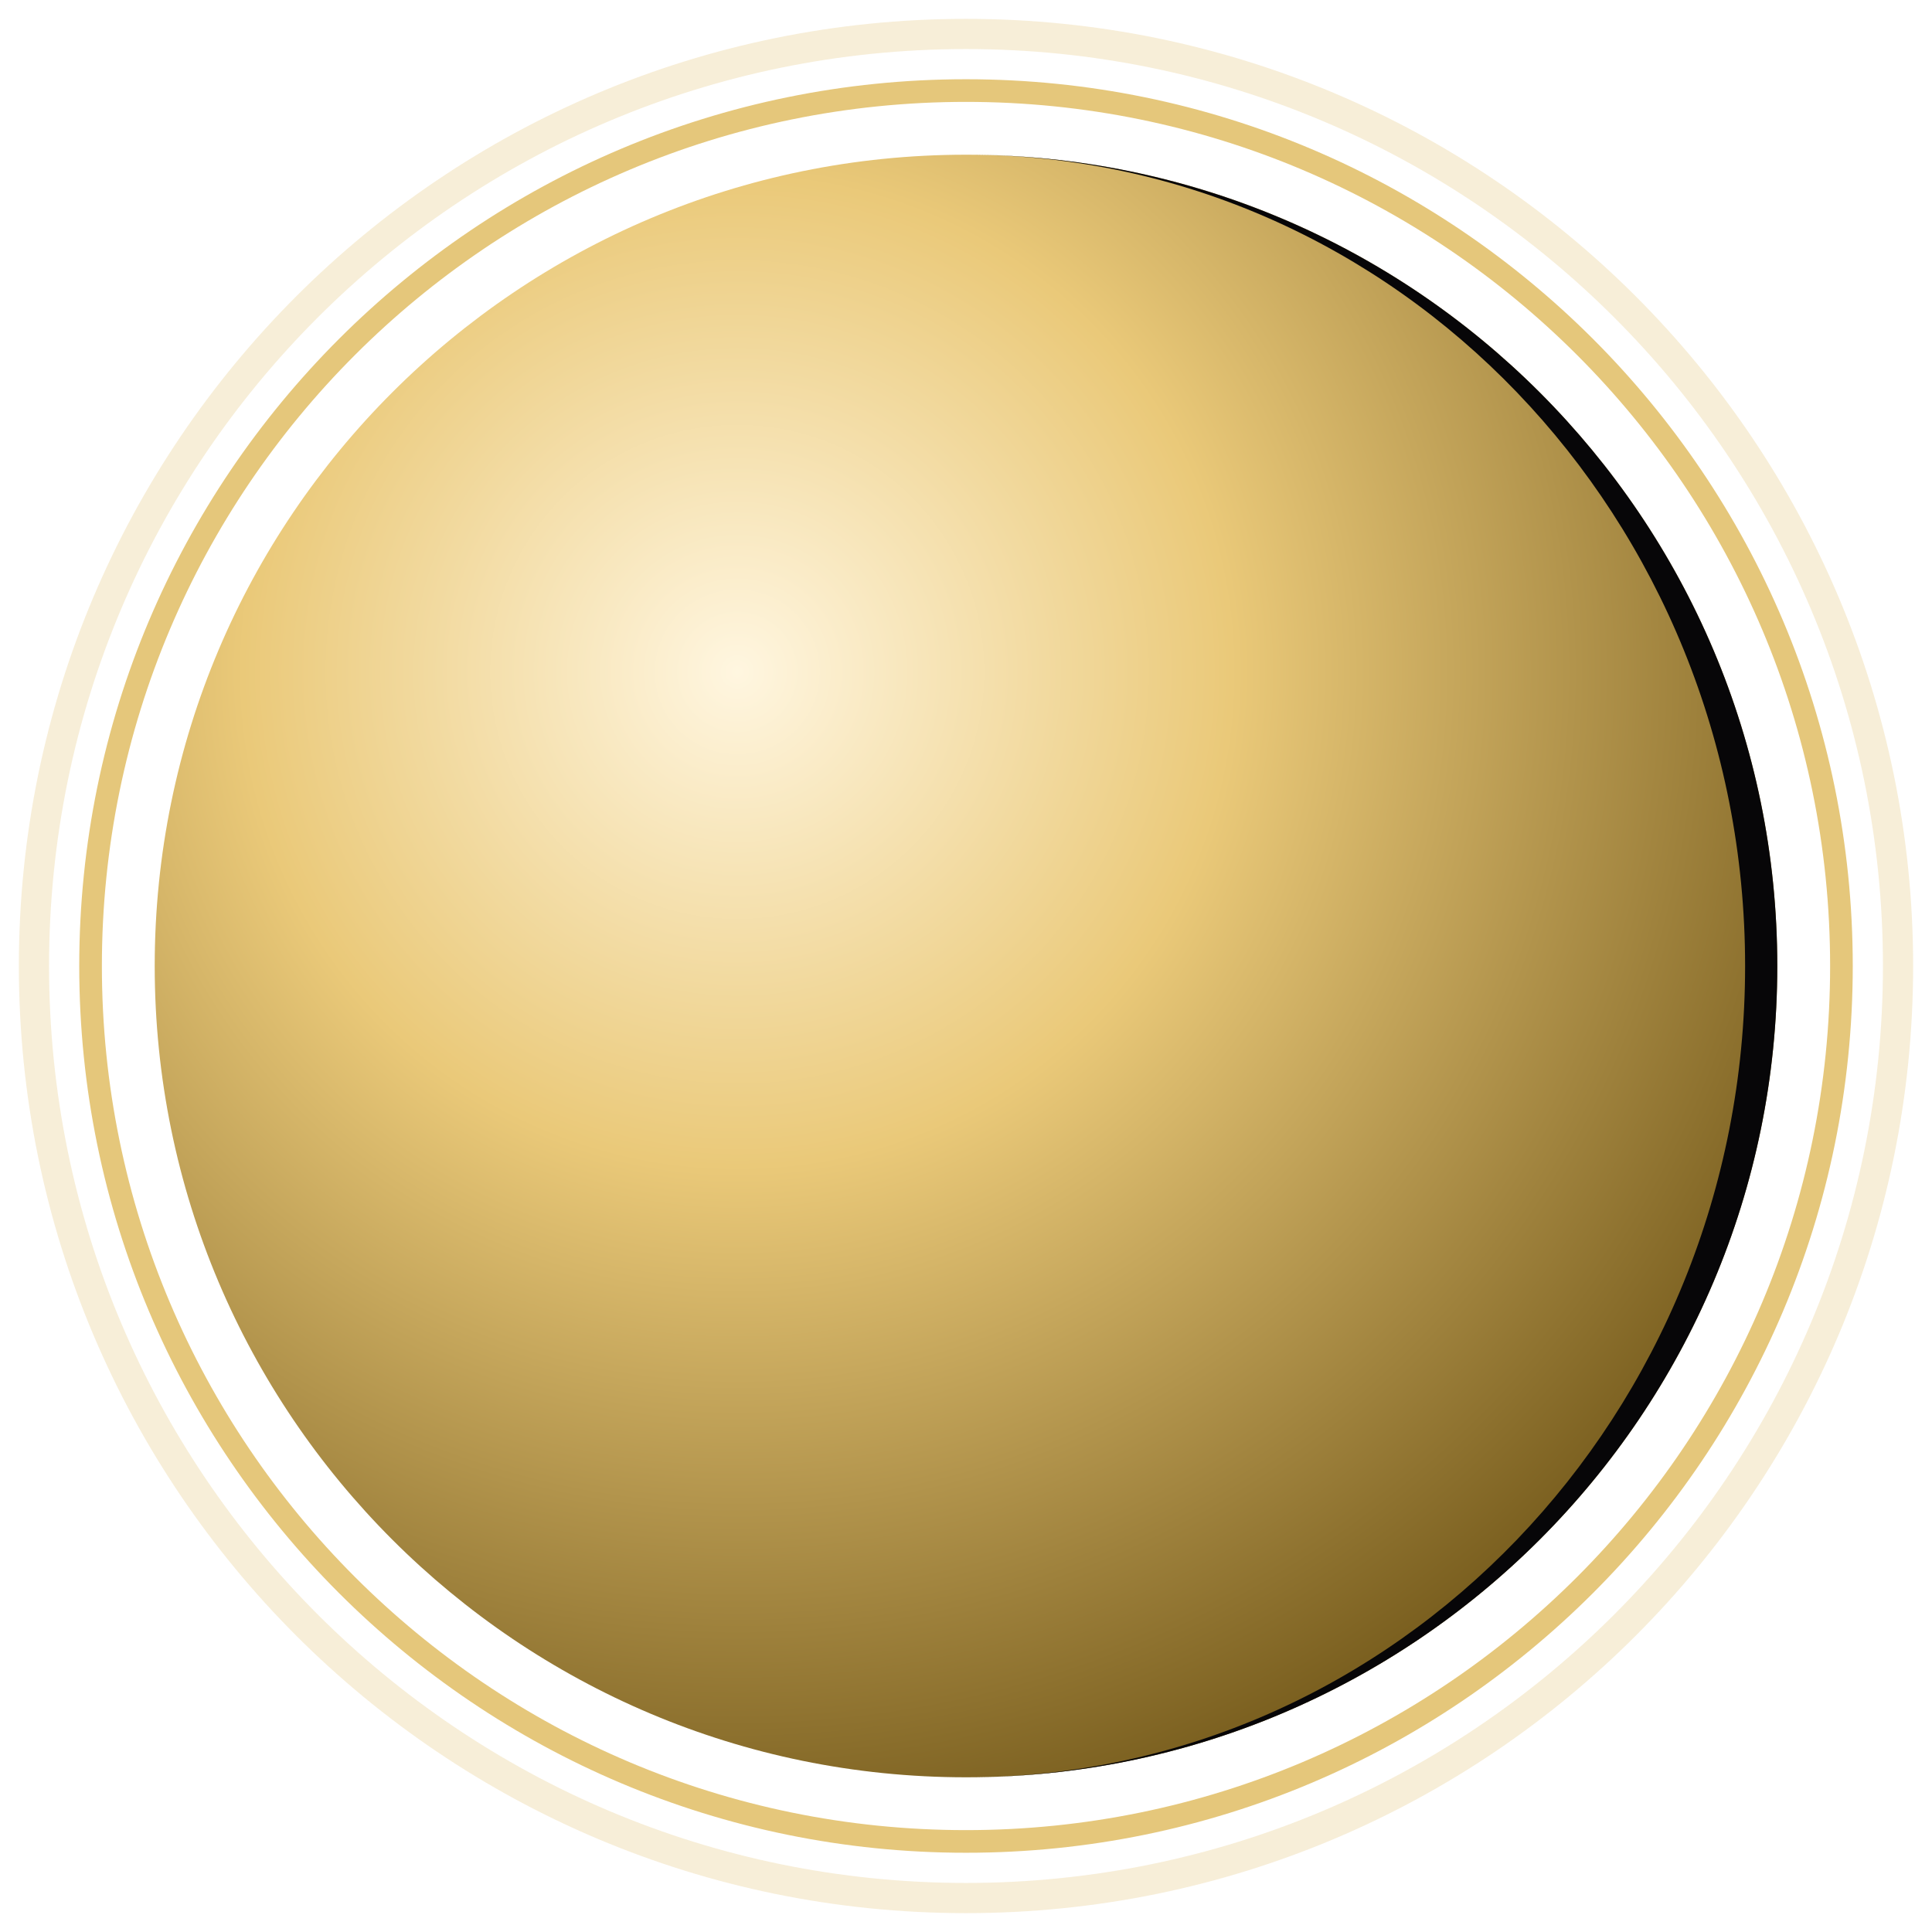
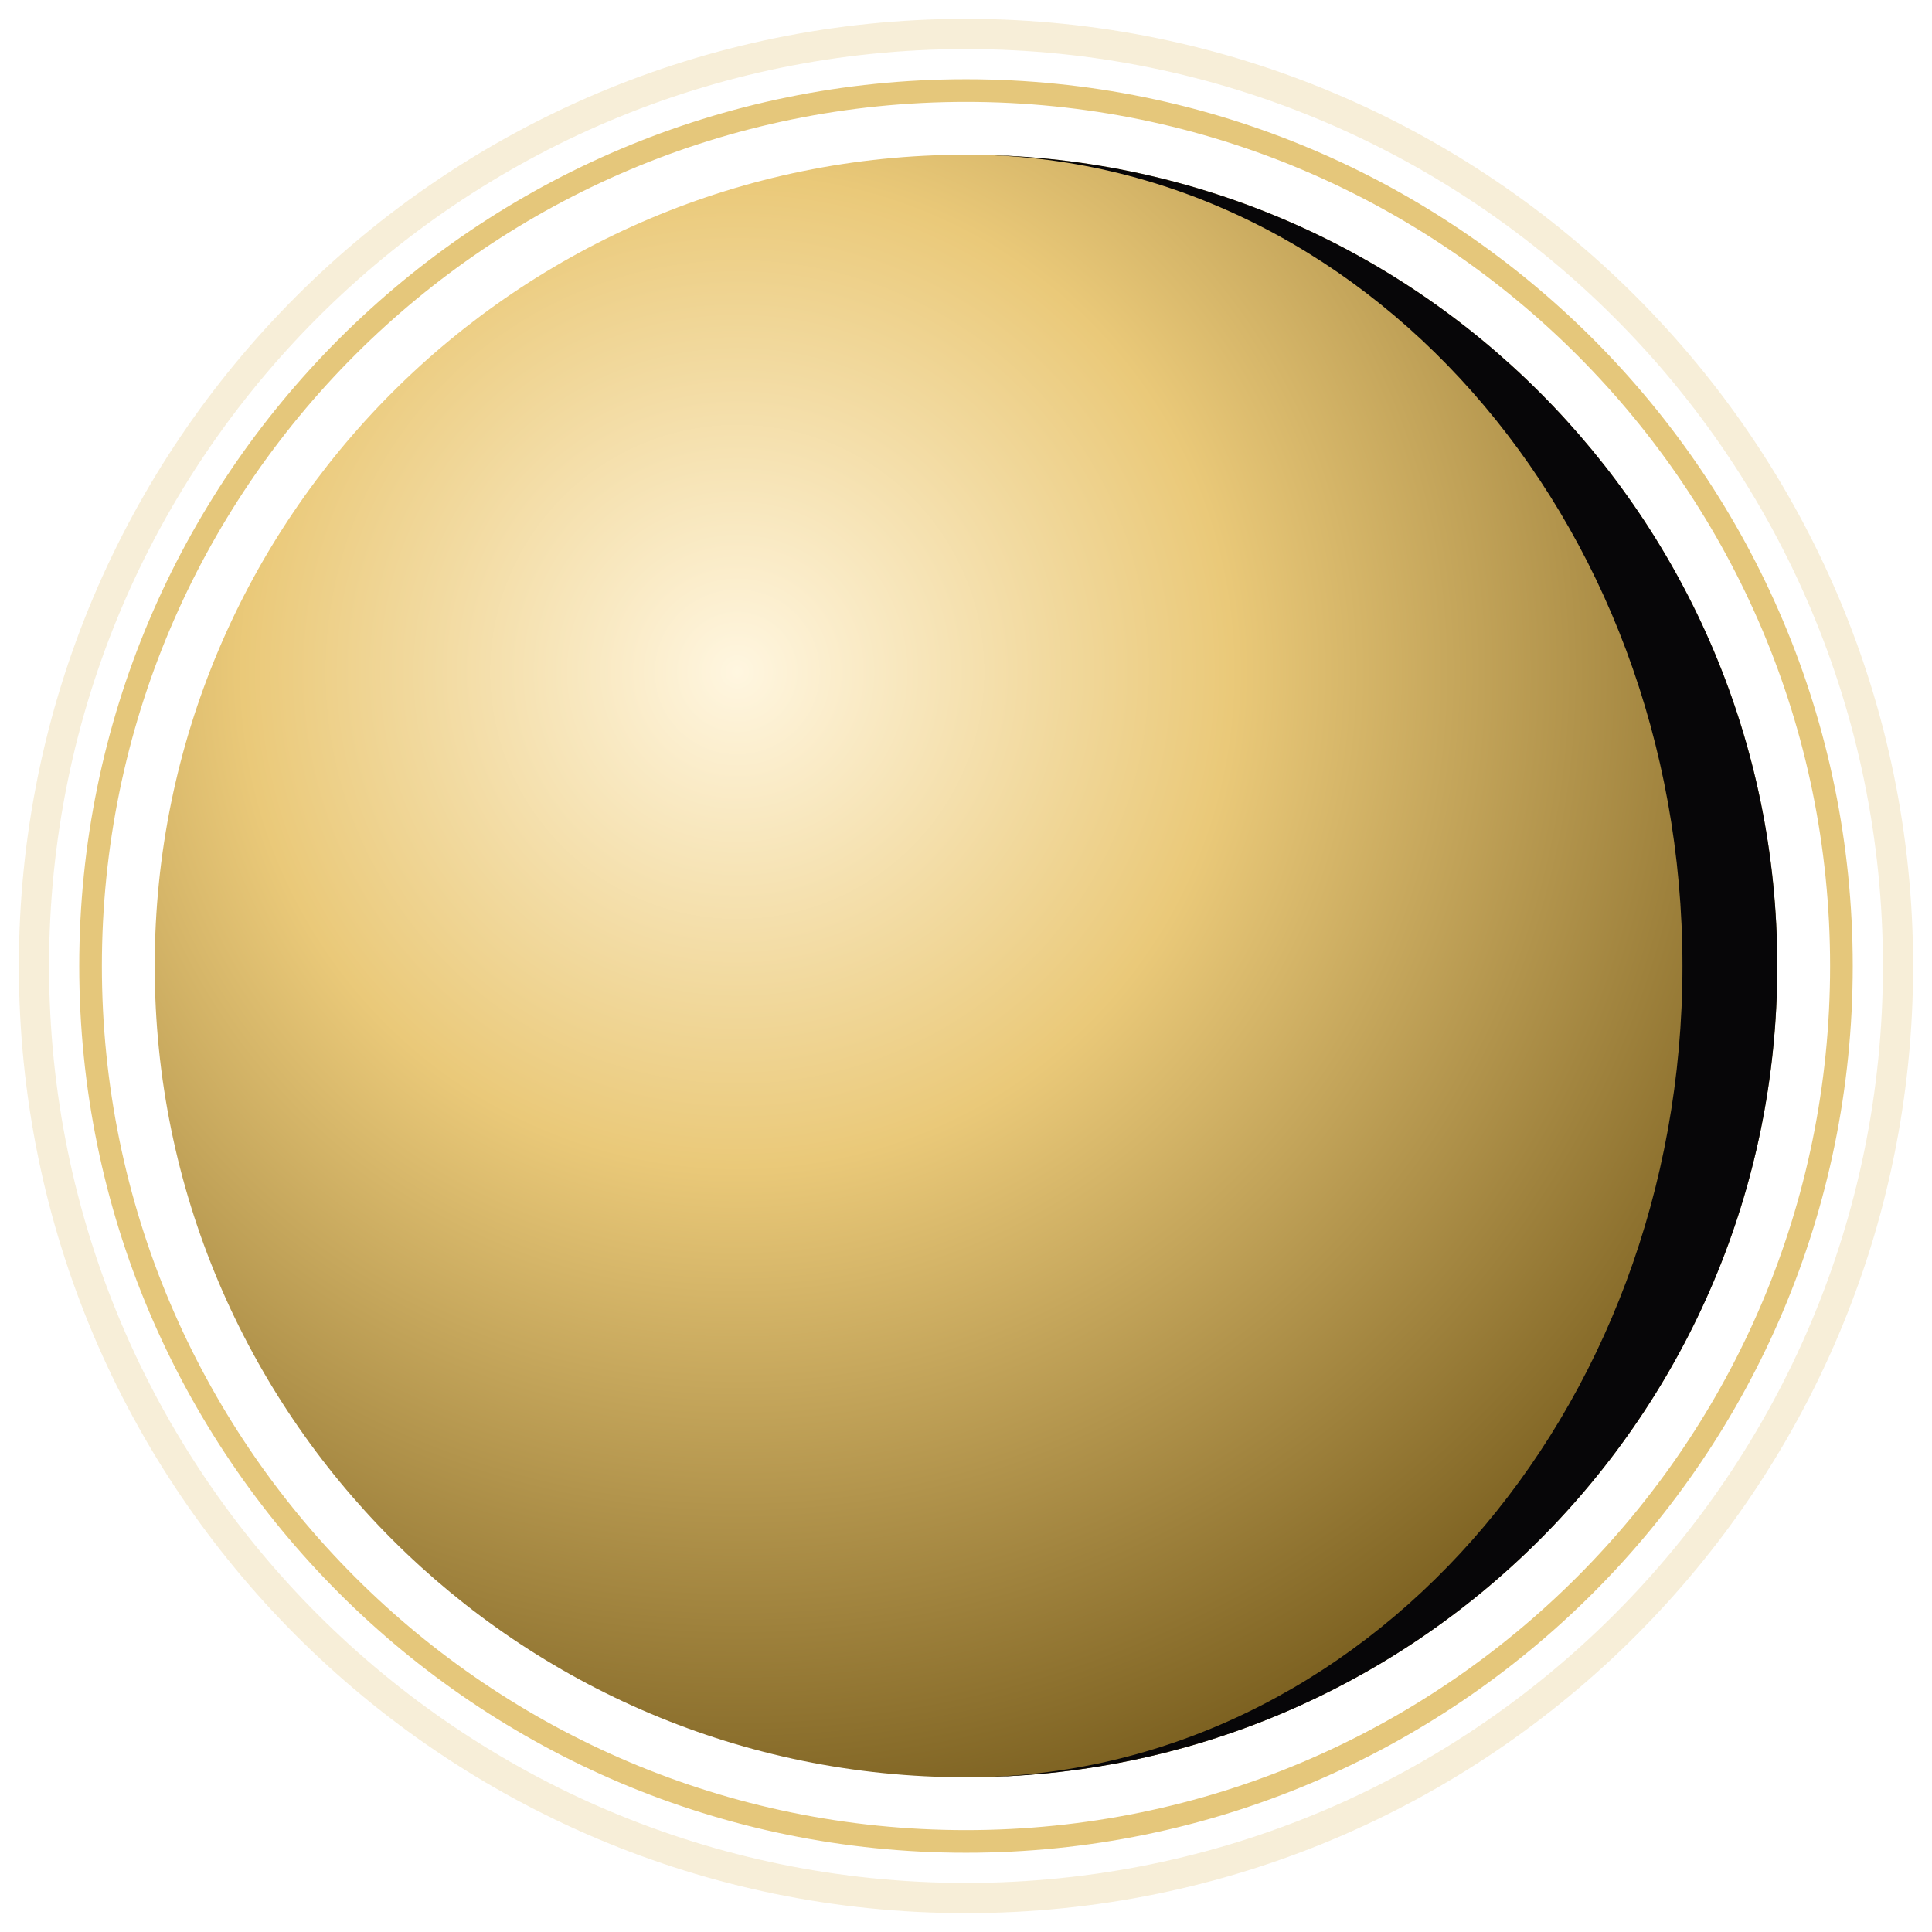
<svg xmlns="http://www.w3.org/2000/svg" viewBox="0 0 512 512" width="512" height="512">
  <defs>
    <radialGradient id="moonGold" cx="36%" cy="32%" r="72%">
      <stop offset="0%" stop-color="#FFF6E0" />
      <stop offset="42%" stop-color="#EAC979" />
      <stop offset="100%" stop-color="#7A5F1F" />
    </radialGradient>
  </defs>
  <circle cx="256" cy="256" r="215" fill="url(#moonGold)" />
-   <path d="M 256 41 A 215 215 0 0 1 256 471 A 206.471 215 0 0 0 256 41 Z" fill="#070608" fill-opacity="1.0" />
+   <path d="M 256 41 A 215 215 0 0 1 256 471 A 189.872 215 0 0 0 256 41 Z" fill="#070608" fill-opacity="1.0" />
  <circle cx="256" cy="256" r="247" fill="none" stroke="#E5C77B" stroke-opacity="0.3" stroke-width="8.0" />
  <circle cx="256" cy="256" r="232" fill="none" stroke="#E5C77B" stroke-opacity="1.0" stroke-width="6.0" />
</svg>
